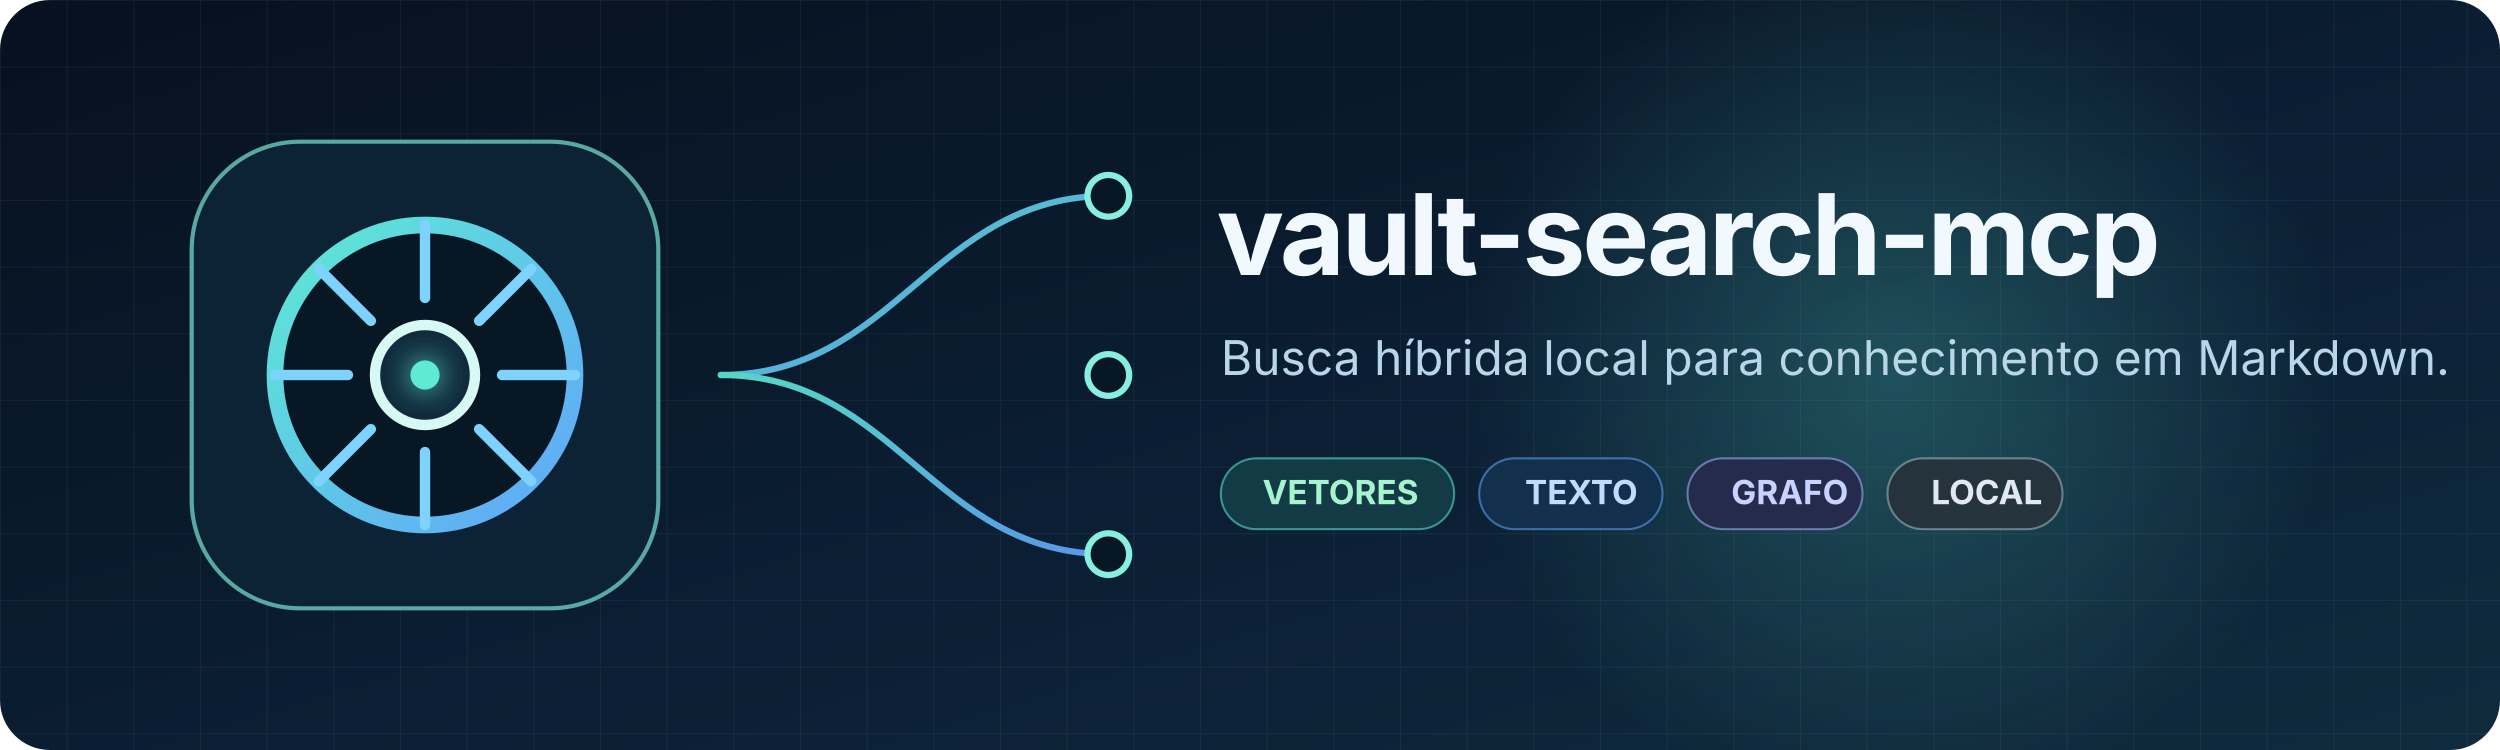
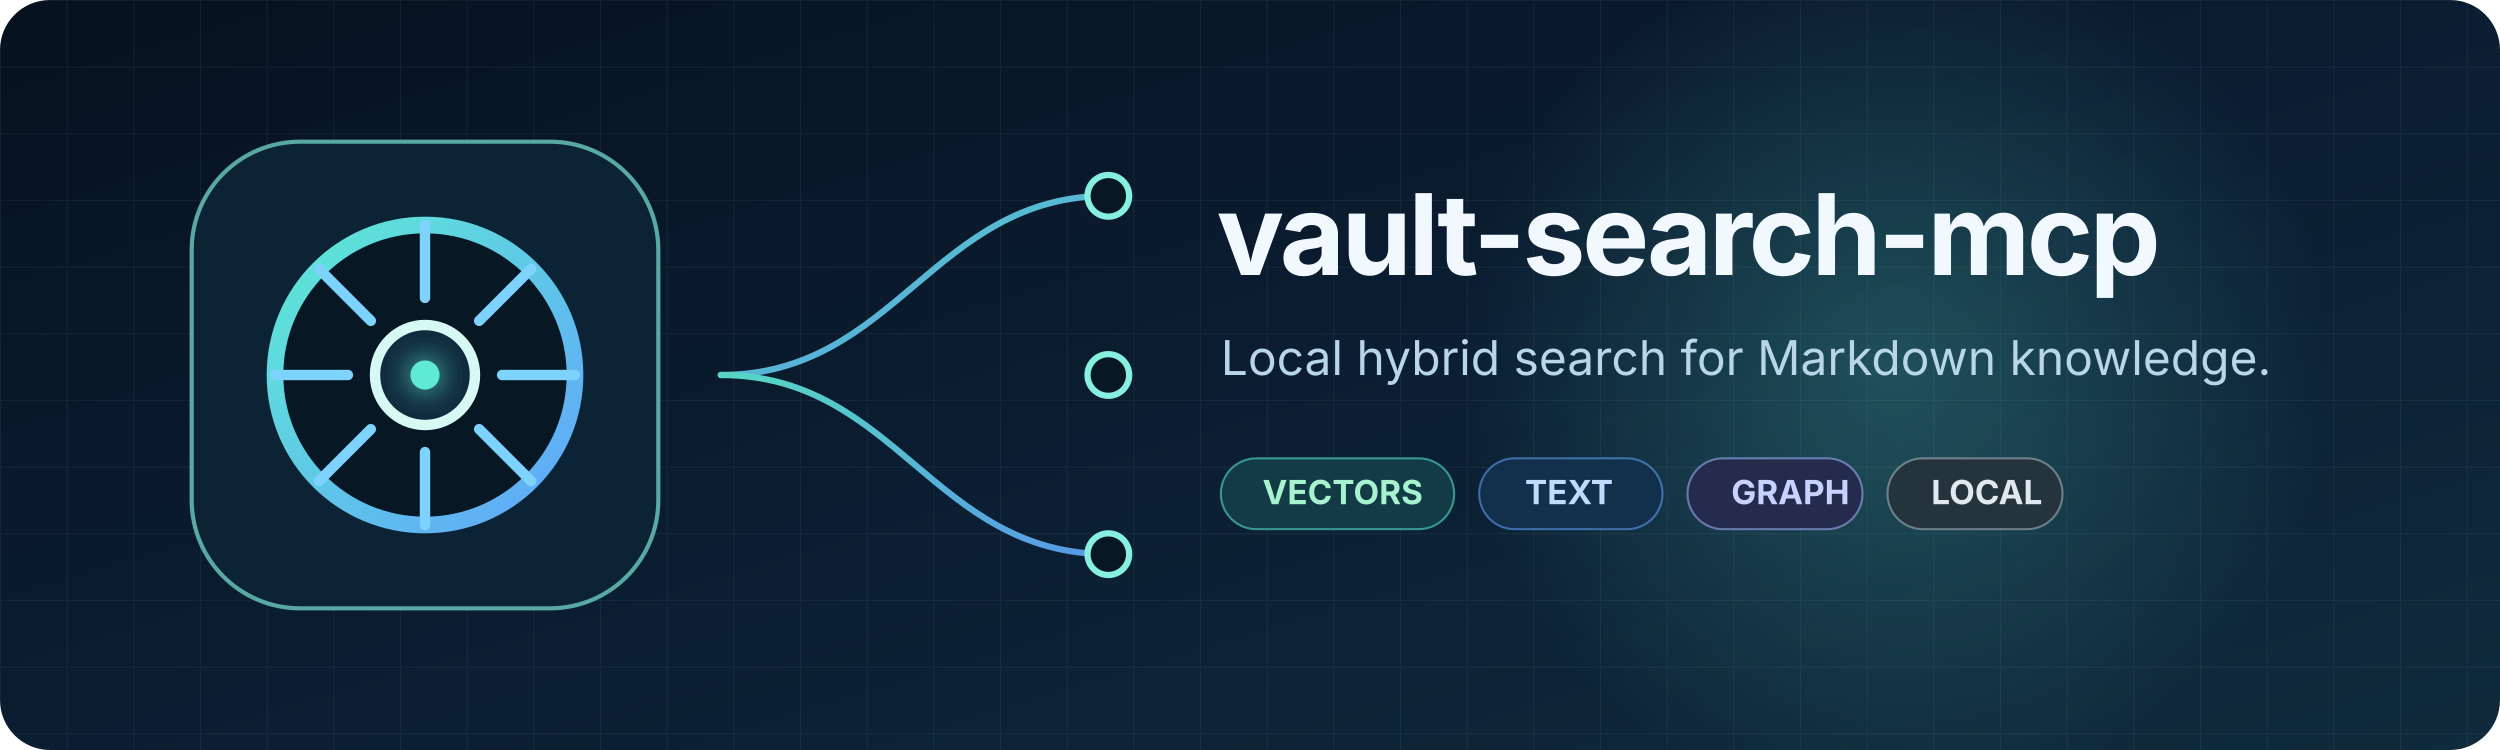
<svg xmlns="http://www.w3.org/2000/svg" width="1200" height="360" viewBox="0 0 1200 360" role="img" aria-labelledby="title description">
  <defs>
    <linearGradient id="background" x1="0" y1="0" x2="1" y2="1">
      <stop offset="0" stop-color="#07111f" />
      <stop offset="0.55" stop-color="#0b1e33" />
      <stop offset="1" stop-color="#102b3d" />
    </linearGradient>
    <linearGradient id="accent" x1="0" y1="0" x2="1" y2="1">
      <stop offset="0" stop-color="#5eead4" />
      <stop offset="1" stop-color="#60a5fa" />
    </linearGradient>
    <radialGradient id="glow">
      <stop offset="0" stop-color="#5eead4" stop-opacity="0.24" />
      <stop offset="1" stop-color="#5eead4" stop-opacity="0" />
    </radialGradient>
    <pattern id="grid" width="32" height="32" patternUnits="userSpaceOnUse">
      <path d="M 32 0 L 0 0 0 32" fill="none" stroke="#d7f9f4" stroke-opacity="0.055" />
    </pattern>
    <filter id="soft-glow" x="-80%" y="-80%" width="260%" height="260%">
      <feGaussianBlur stdDeviation="7" result="blur" />
      <feMerge>
        <feMergeNode in="blur" />
        <feMergeNode in="SourceGraphic" />
      </feMerge>
    </filter>
  </defs>
  <rect width="1200" height="360" rx="24" fill="url(#background)" />
  <rect width="1200" height="360" rx="24" fill="url(#grid)" />
  <circle cx="910" cy="180" r="210" fill="url(#glow)" />
  <g transform="translate(92 68)">
    <rect x="0" y="0" width="224" height="224" rx="52" fill="#0c2335" stroke="#79e4d4" stroke-opacity="0.7" stroke-width="2" />
    <circle cx="112" cy="112" r="72" fill="#071724" stroke="url(#accent)" stroke-width="8" />
    <circle cx="112" cy="112" r="24" fill="#102b3d" stroke="#d7f9f4" stroke-width="5" />
    <path d="M112 40v35M112 149v35M40 112h35M149 112h35M61 61l25 25M138 138l25 25M163 61l-25 25M86 138l-25 25" stroke="#7dd3fc" stroke-width="5" stroke-linecap="round" />
    <circle cx="112" cy="112" r="7" fill="#5eead4" filter="url(#soft-glow)" />
  </g>
  <g fill="none" stroke="url(#accent)" stroke-width="3" stroke-linecap="round" opacity="0.9">
    <path d="M346 180C430 180 448 94 532 94" />
    <path d="M346 180C430 180 448 180 532 180" />
    <path d="M346 180C430 180 448 266 532 266" />
  </g>
  <g fill="#071724" stroke="#86efe0" stroke-width="3">
    <circle cx="532" cy="94" r="10" />
    <circle cx="532" cy="180" r="10" />
    <circle cx="532" cy="266" r="10" />
  </g>
  <g font-family="Inter, ui-sans-serif, system-ui, -apple-system, BlinkMacSystemFont, Segoe UI, sans-serif">
    <text x="584" y="132" fill="#f1f9ff" font-size="54" font-weight="720" letter-spacing="-1.6">vault-search-mcp</text>
-     <text x="586" y="180" fill="#b9d6e8" font-size="23">Busca híbrida local para conhecimento em Markdown.</text>
+     <text x="586" y="180" fill="#b9d6e8" font-size="23">Local hybrid search for Markdown knowledge.</text>
    <g transform="translate(586 220)" font-size="16" font-weight="650">
      <rect x="0" y="0" width="112" height="34" rx="17" fill="#123b46" stroke="#5eead4" stroke-opacity="0.55" />
-       <text x="20" y="22" fill="#a7f3d0">VETORES</text>
+       <text x="20" y="22" fill="#a7f3d0">VECTORS</text>
      <rect x="124" y="0" width="88" height="34" rx="17" fill="#122f4b" stroke="#60a5fa" stroke-opacity="0.55" />
-       <text x="146" y="22" fill="#bfdbfe">TEXTO</text>
+       <text x="146" y="22" fill="#bfdbfe">TEXT</text>
      <rect x="224" y="0" width="84" height="34" rx="17" fill="#242b4d" stroke="#a5b4fc" stroke-opacity="0.55" />
-       <text x="245" y="22" fill="#c7d2fe">GRAFO</text>
+       <text x="245" y="22" fill="#c7d2fe">GRAPH</text>
      <rect x="320" y="0" width="84" height="34" rx="17" fill="#25333c" stroke="#cbd5e1" stroke-opacity="0.45" />
      <text x="341" y="22" fill="#e2e8f0">LOCAL</text>
    </g>
  </g>
</svg>
